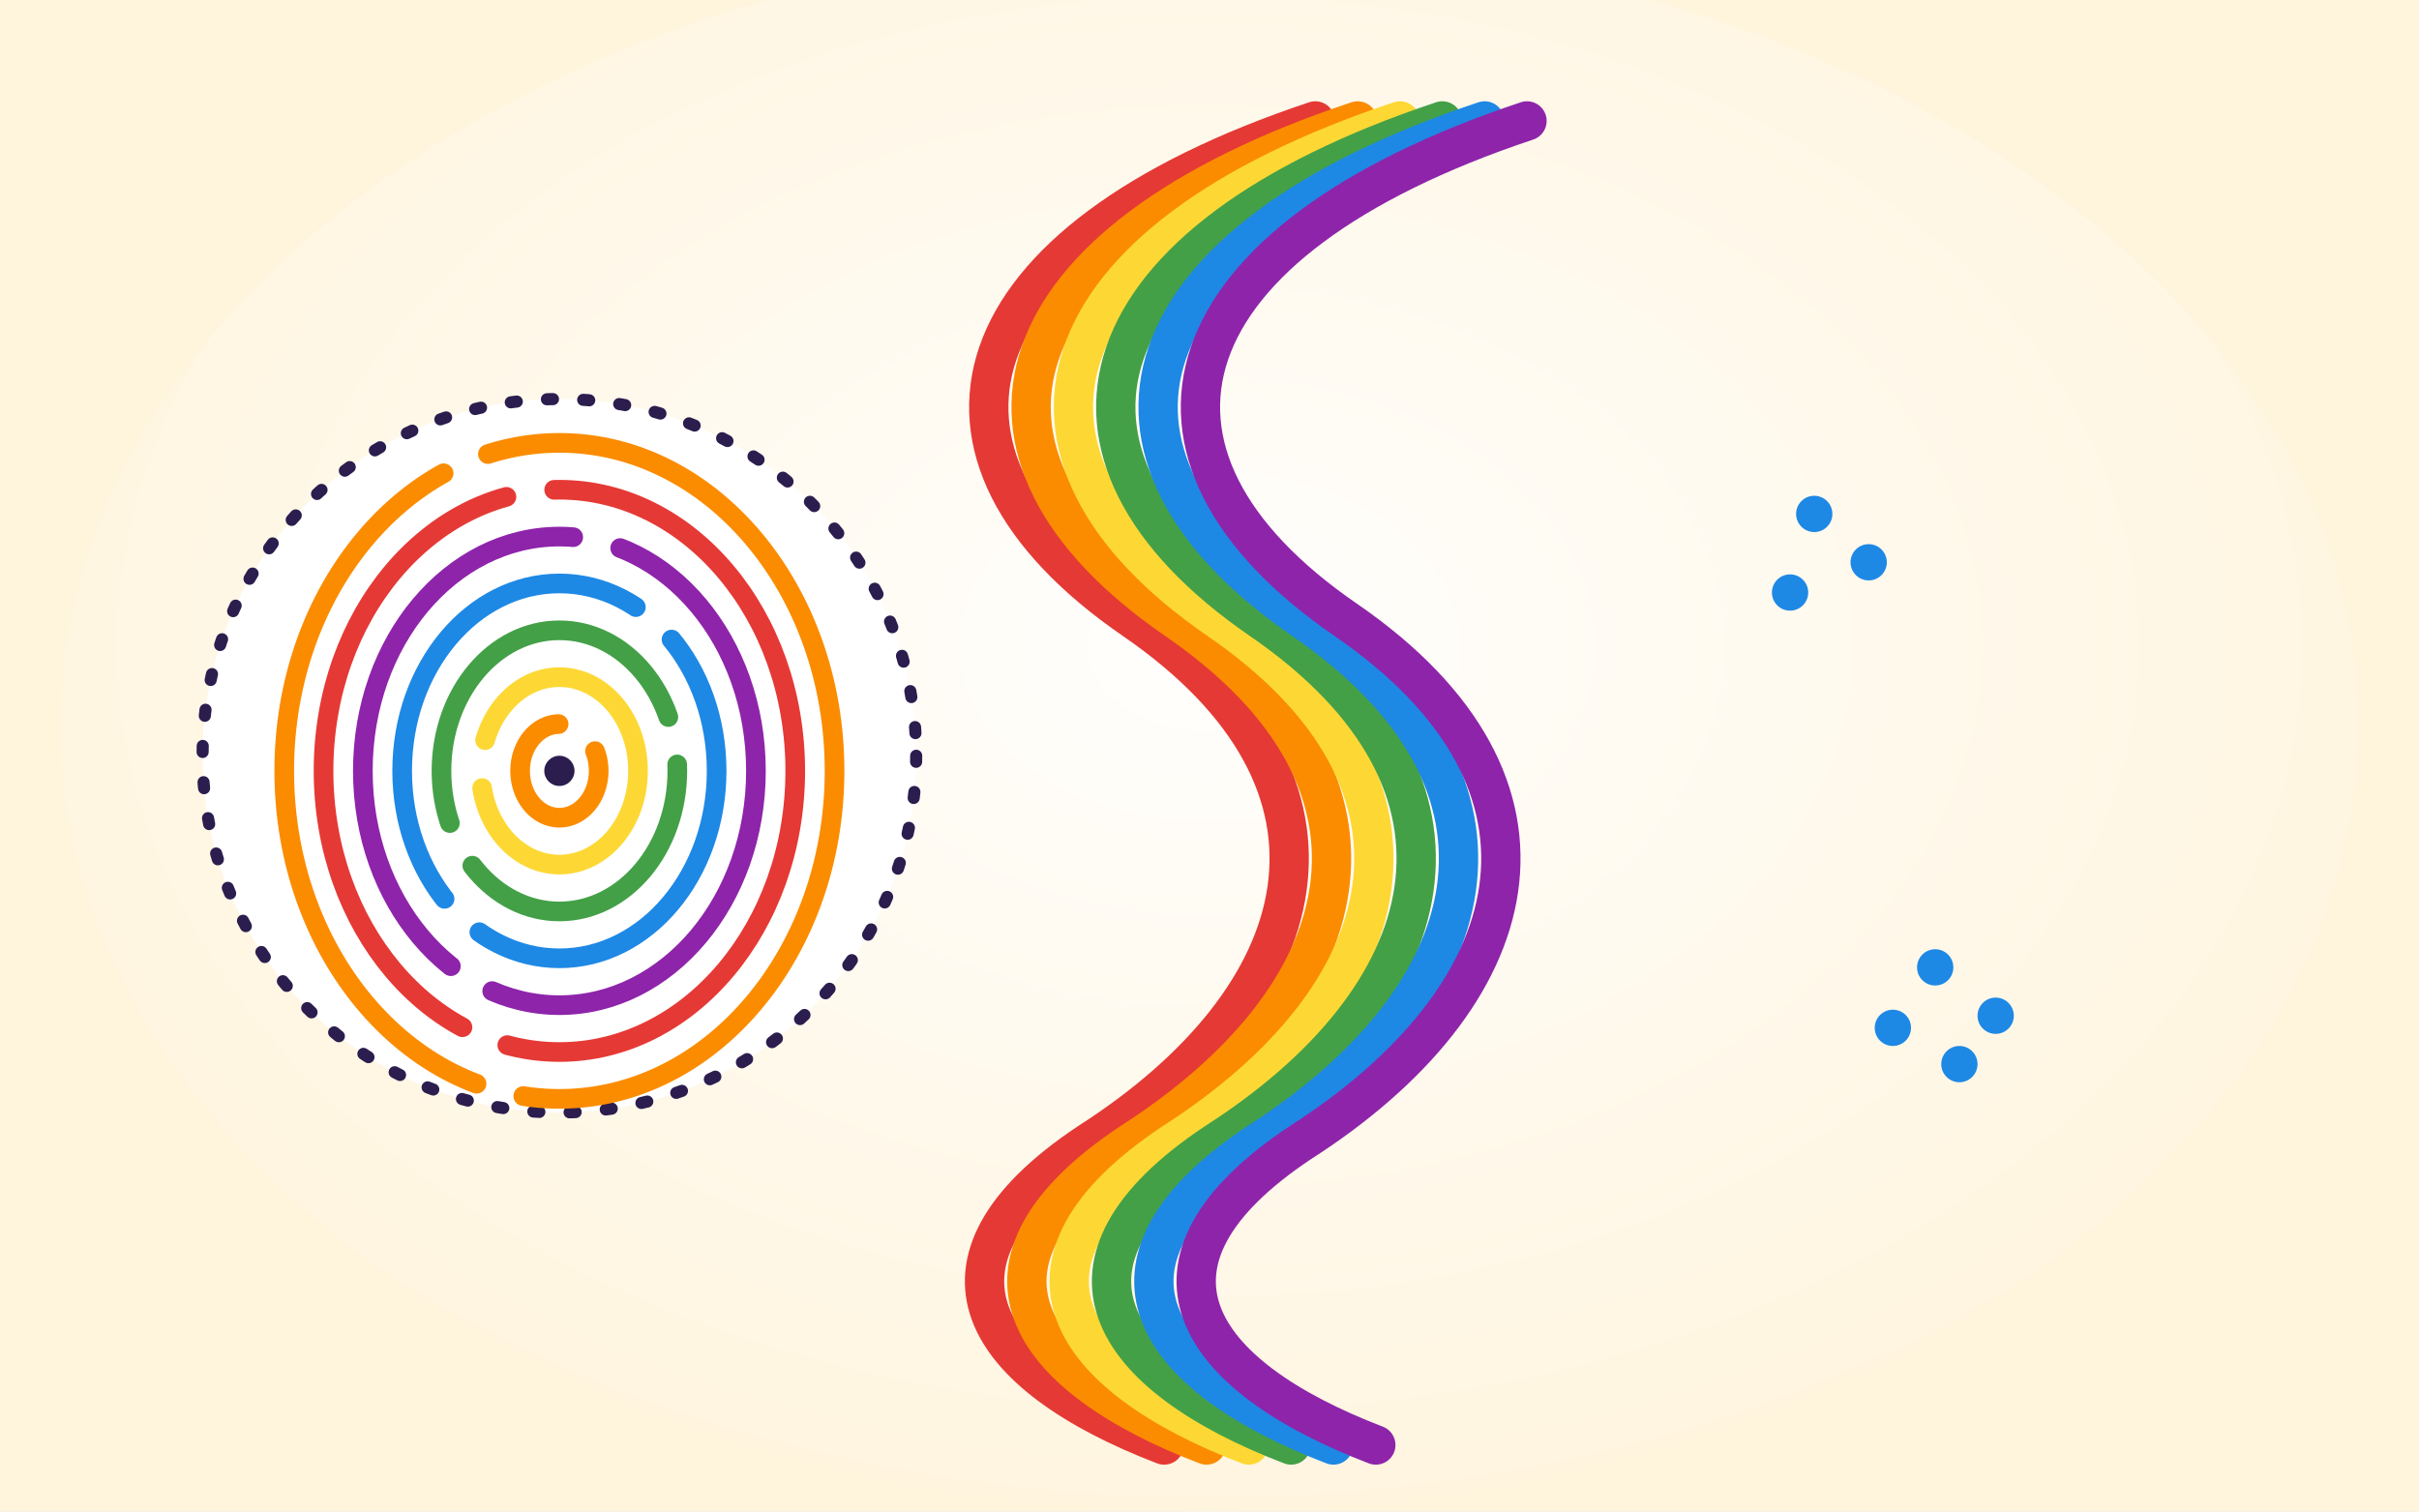
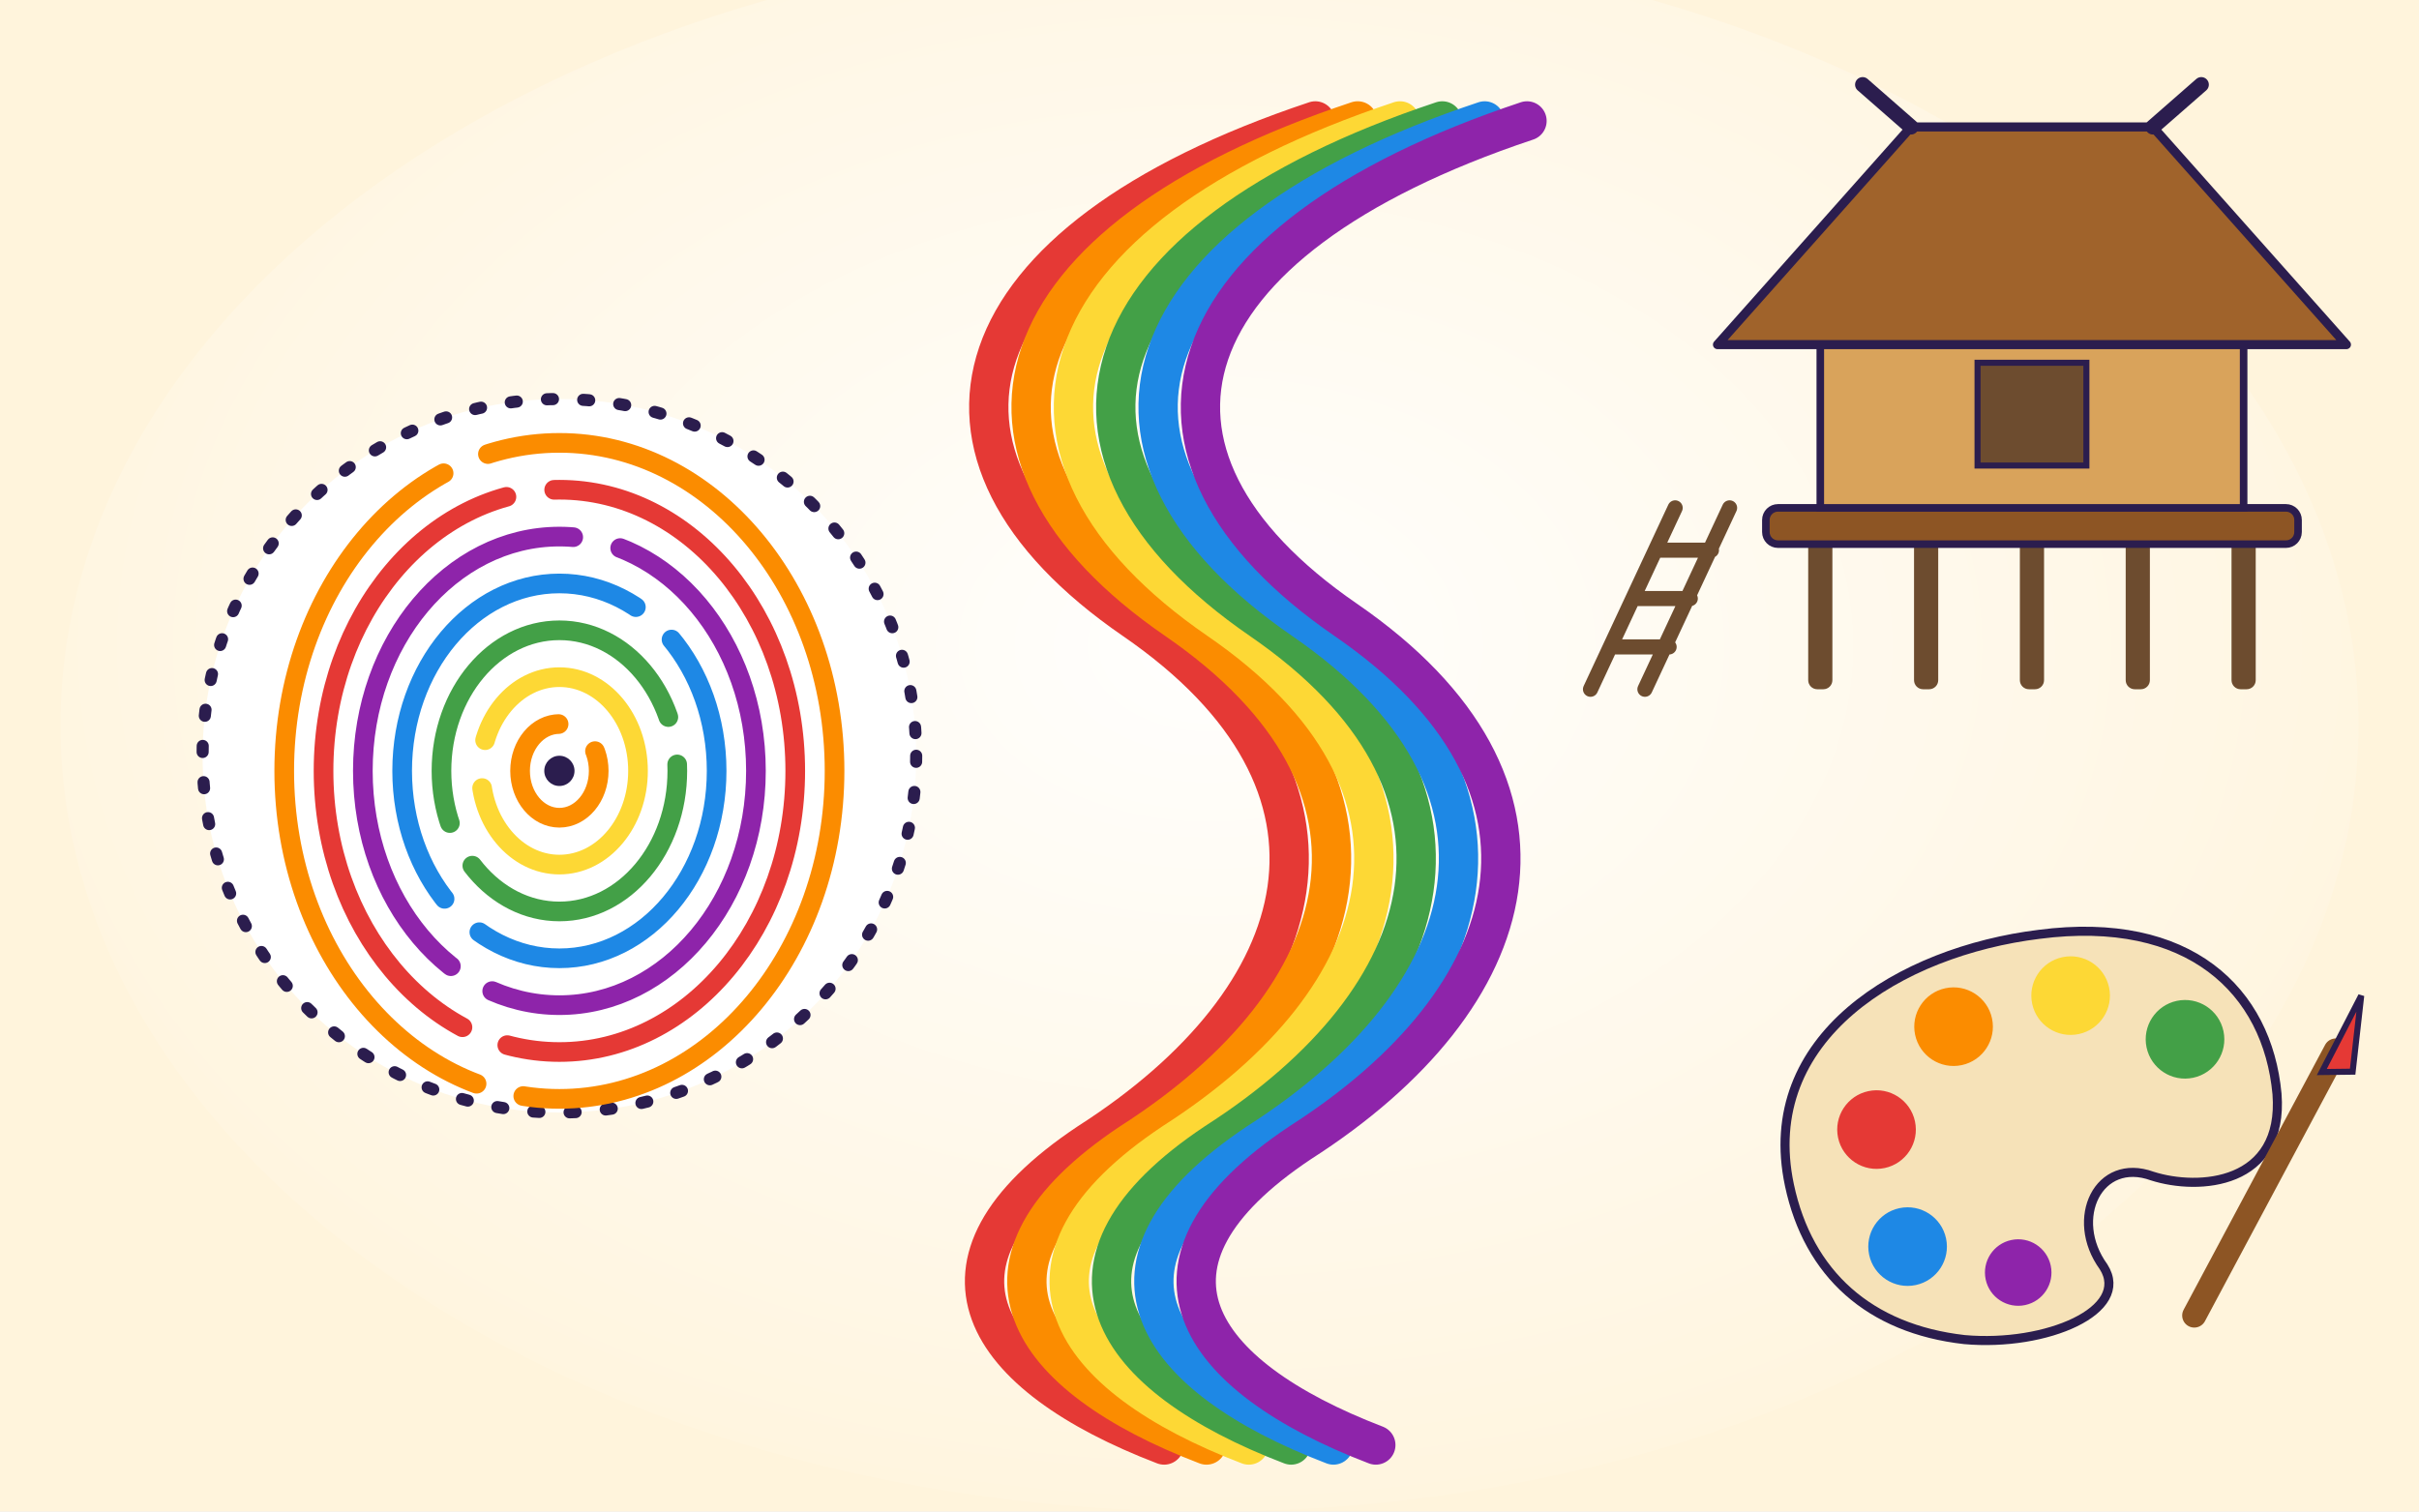
<svg xmlns="http://www.w3.org/2000/svg" viewBox="0 0 800 500" role="img" aria-label="Dải màu rực rỡ uốn hình chữ S và một dấu vân tay nhiều màu">
  <defs>
    <radialGradient id="glow" cx="50%" cy="45%" r="60%">
      <stop offset="0" stop-color="#ffffff" stop-opacity=".95" />
      <stop offset="1" stop-color="#ffffff" stop-opacity="0" />
    </radialGradient>
  </defs>
  <rect width="800" height="500" fill="#fff4dc" />
  <ellipse cx="400" cy="240" rx="380" ry="260" fill="url(#glow)" />
  <path d="M470 40 C 350 80 330 150 410 205 C 490 260 470 330 395 378 C 335 418 360 455 420 478" transform="translate(-35 0)" fill="none" stroke="#e53935" stroke-width="13" stroke-linecap="round" />
  <path d="M470 40 C 350 80 330 150 410 205 C 490 260 470 330 395 378 C 335 418 360 455 420 478" transform="translate(-21 0)" fill="none" stroke="#fb8c00" stroke-width="13" stroke-linecap="round" />
  <path d="M470 40 C 350 80 330 150 410 205 C 490 260 470 330 395 378 C 335 418 360 455 420 478" transform="translate(-7 0)" fill="none" stroke="#fdd835" stroke-width="13" stroke-linecap="round" />
  <path d="M470 40 C 350 80 330 150 410 205 C 490 260 470 330 395 378 C 335 418 360 455 420 478" transform="translate(7 0)" fill="none" stroke="#43a047" stroke-width="13" stroke-linecap="round" />
  <path d="M470 40 C 350 80 330 150 410 205 C 490 260 470 330 395 378 C 335 418 360 455 420 478" transform="translate(21 0)" fill="none" stroke="#1e88e5" stroke-width="13" stroke-linecap="round" />
  <path d="M470 40 C 350 80 330 150 410 205 C 490 260 470 330 395 378 C 335 418 360 455 420 478" transform="translate(35 0)" fill="none" stroke="#8e24aa" stroke-width="13" stroke-linecap="round" />
-   <circle cx="600" cy="170" r="6" fill="#1e88e5" />
-   <circle cx="618" cy="186" r="6" fill="#1e88e5" />
-   <circle cx="592" cy="196" r="6" fill="#1e88e5" />
-   <circle cx="640" cy="320" r="6" fill="#1e88e5" />
-   <circle cx="660" cy="336" r="6" fill="#1e88e5" />
-   <circle cx="648" cy="352" r="6" fill="#1e88e5" />
-   <circle cx="626" cy="340" r="6" fill="#1e88e5" />
  <circle cx="185" cy="250" r="118" fill="#ffffff" stroke="#2b1d4e" stroke-width="4" stroke-dasharray="2 10" stroke-linecap="round" />
  <ellipse cx="185" cy="255" rx="13" ry="15.5" fill="none" stroke="#fb8c00" stroke-width="6.5" stroke-linecap="round" stroke-dasharray="78 16" stroke-dashoffset="11" />
  <ellipse cx="185" cy="255" rx="26" ry="31" fill="none" stroke="#fdd835" stroke-width="6.5" stroke-linecap="round" stroke-dasharray="106 16" stroke-dashoffset="22" />
  <ellipse cx="185" cy="255" rx="39" ry="46.5" fill="none" stroke="#43a047" stroke-width="6.5" stroke-linecap="round" stroke-dasharray="134 16" stroke-dashoffset="33" />
  <ellipse cx="185" cy="255" rx="52" ry="62" fill="none" stroke="#1e88e5" stroke-width="6.5" stroke-linecap="round" stroke-dasharray="162 16" stroke-dashoffset="44" />
  <ellipse cx="185" cy="255" rx="65" ry="77.5" fill="none" stroke="#8e24aa" stroke-width="6.5" stroke-linecap="round" stroke-dasharray="190 16" stroke-dashoffset="55" />
  <ellipse cx="185" cy="255" rx="78" ry="93" fill="none" stroke="#e53935" stroke-width="6.5" stroke-linecap="round" stroke-dasharray="218 16" stroke-dashoffset="66" />
  <ellipse cx="185" cy="255" rx="91" ry="108.5" fill="none" stroke="#fb8c00" stroke-width="6.5" stroke-linecap="round" stroke-dasharray="246 16" stroke-dashoffset="77" />
  <circle cx="185" cy="255" r="5" fill="#2b1d4e" />
+   <g transform="translate(672 228)">
+     <g fill="#6d4c2f">
+       <rect x="-74" y="-52" width="8" height="52" rx="3" />
+       <rect x="-39" y="-52" width="8" height="52" rx="3" />
+       <rect x="-4" y="-52" width="8" height="52" rx="3" />
+       <rect x="31" y="-52" width="8" height="52" rx="3" />
+       <rect x="66" y="-52" width="8" height="52" rx="3" />
+     </g>
+     <rect x="-88" y="-60" width="176" height="12" rx="4" fill="#8d5524" stroke="#2b1d4e" stroke-width="2.5" />
+     <rect x="-70" y="-122" width="140" height="62" fill="#d9a35b" stroke="#2b1d4e" stroke-width="2.5" />
+     <rect x="-18" y="-108" width="36" height="34" fill="#6d4c2f" stroke="#2b1d4e" stroke-width="2" />
+     <path d="M-104 -114 L-40 -186 L40 -186 L104 -114 Z" fill="#a0632b" stroke="#2b1d4e" stroke-width="3" stroke-linejoin="round" />
+     <path d="M-40 -186 L-56 -200 M40 -186 L56 -200" stroke="#2b1d4e" stroke-width="5" stroke-linecap="round" />
+     <g stroke="#6d4c2f" stroke-width="5" stroke-linecap="round">
+       <path d="M-100 -60 L-128 0 M-118 -60 L-146 0 M-106 -46 L-124 -46 M-113 -30 L-131 -30 M-120 -14 L-138 -14" />
+     </g>
+   </g>
+   <g transform="translate(672 375) rotate(-12)">
+     <path d="M-82 0 C-82 -50 -30 -68 16 -64 C66 -60 86 -30 82 4 C78 34 50 30 36 22 C20 12 6 30 14 48 C20 64 -10 70 -36 62 C-66 52 -82 30 -82 0Z" fill="#f6e2b8" stroke="#2b1d4e" stroke-width="3" />
+     <circle cx="-50" cy="-12" r="13" fill="#e53935" />
+     <circle cx="-18" cy="-40" r="13" fill="#fb8c00" />
+     <circle cx="22" cy="-42" r="13" fill="#fdd835" />
+     <circle cx="56" cy="-20" r="13" fill="#43a047" />
+     <circle cx="-48" cy="28" r="13" fill="#1e88e5" />
+     <circle cx="-14" cy="44" r="11" fill="#8e24aa" />
+     <path d="M40 70 L104 -6" stroke="#8d5524" stroke-width="8" stroke-linecap="round" />
+     <path d="M98 0 L116 -22 L108 2 Z" fill="#e53935" stroke="#2b1d4e" stroke-width="2" />
+   </g>
</svg>
